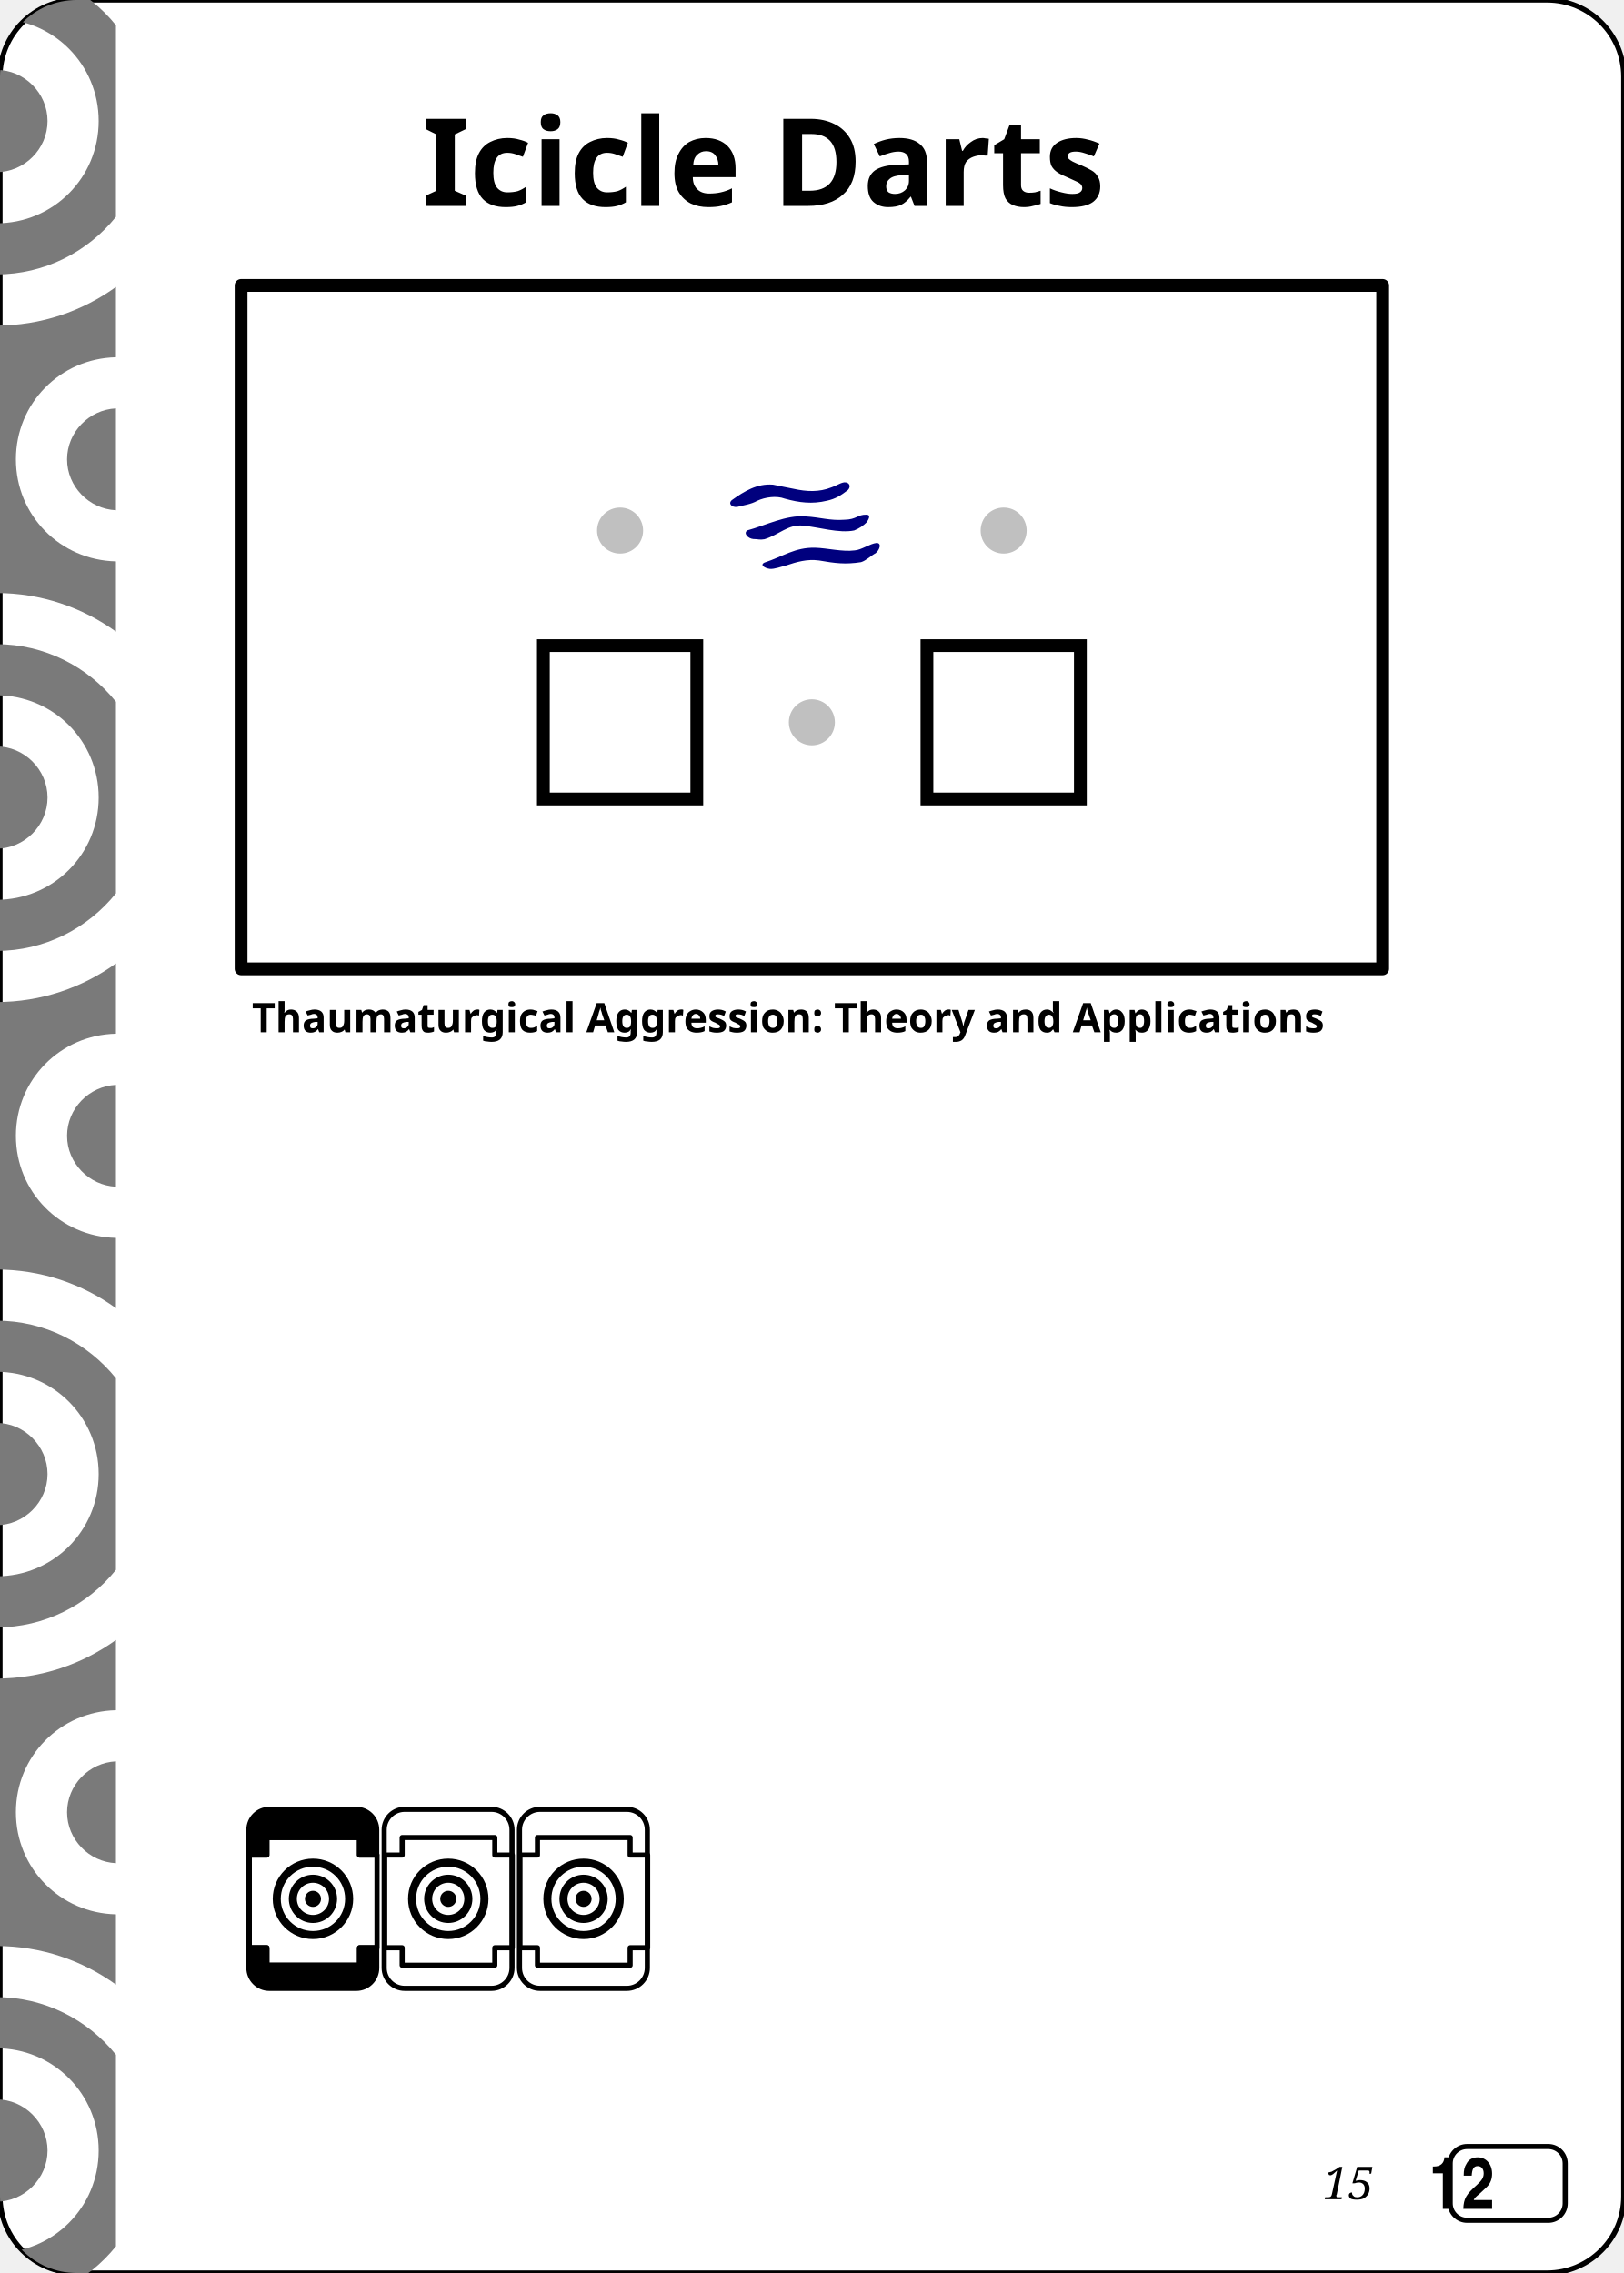
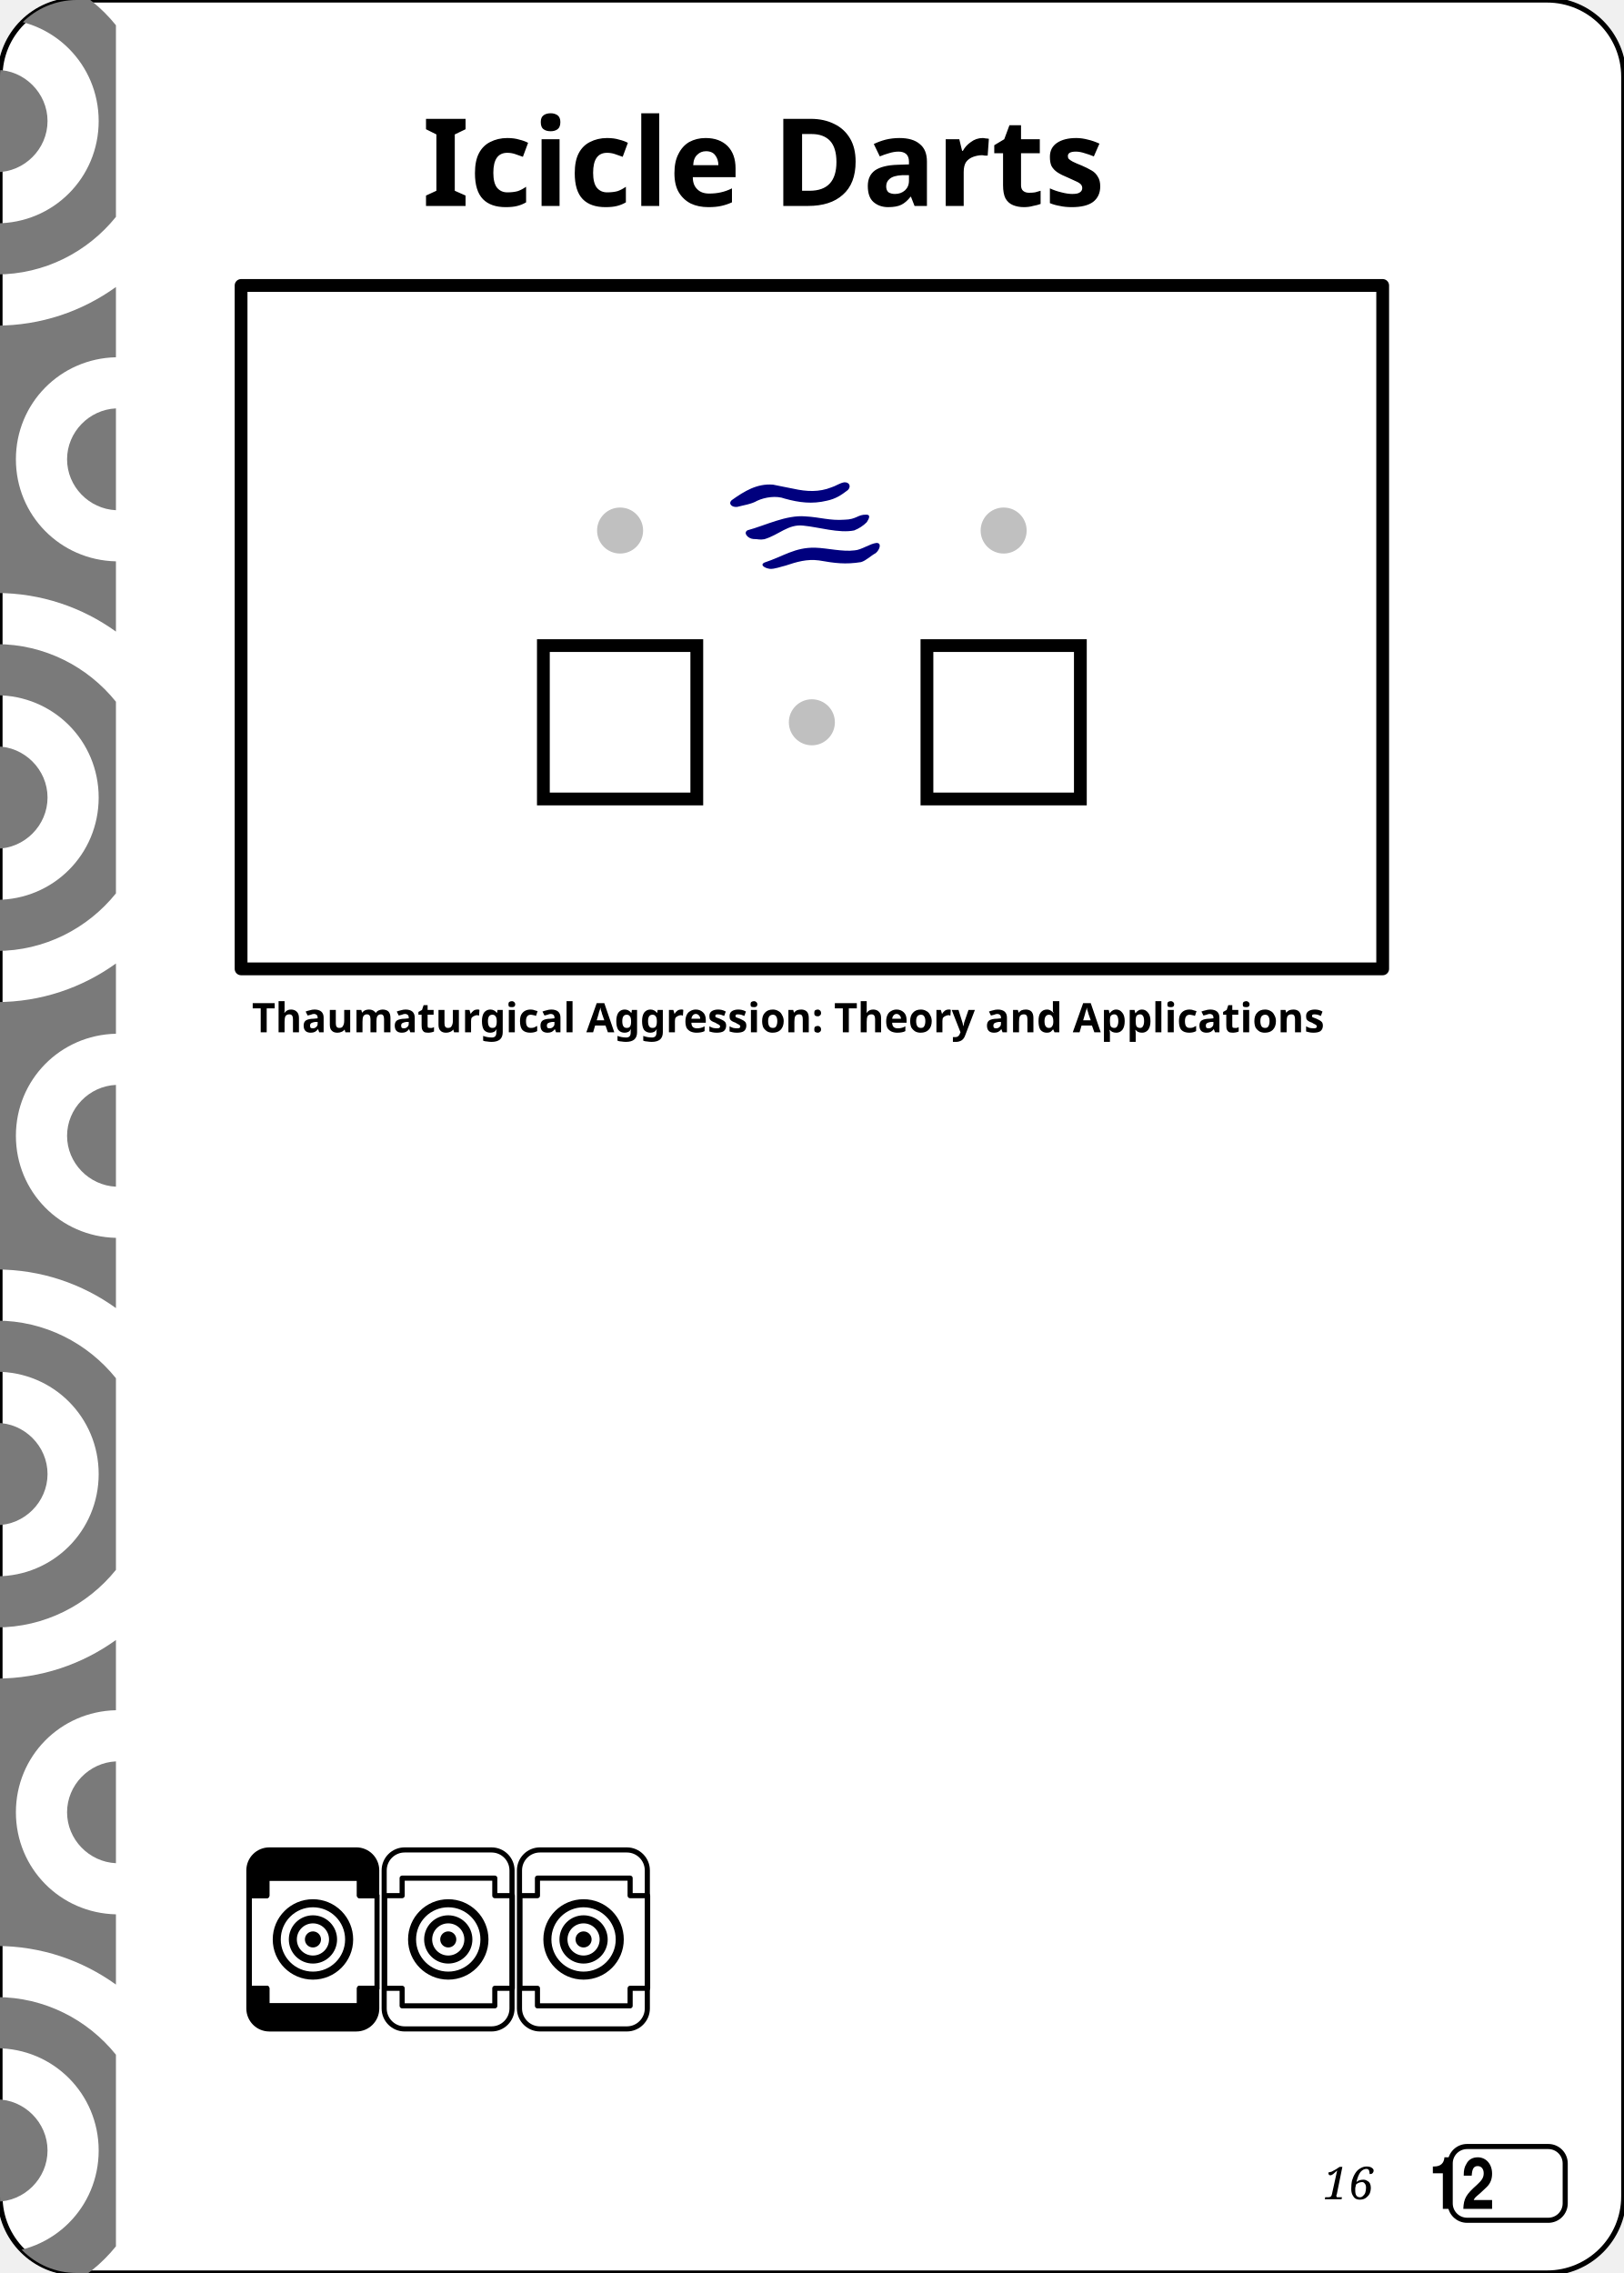
<svg xmlns="http://www.w3.org/2000/svg" xmlns:xlink="http://www.w3.org/1999/xlink" version="1.1" id="svg_root" width="63.5mm" height="88.9mm" viewBox="0 0 63.5 88.9">
  <defs>
    <clipPath id="clippath-1122">
      <rect id="sidebar-clip" x="3.5527137e-15" y="0" width="63.5" height="88.9" rx="3" ry="3" style="display:inline;fill:#ffffff;fill-opacity:1;stroke:none;stroke-width:0.2;stroke-miterlimit:4;stroke-dasharray:none;stroke-opacity:1" />
    </clipPath>
  </defs>
  <g id="card00">
    <rect id="rect1120" x="0" y="0" width="63.5" height="88.9" rx="3" ry="3" style="fill:#ffffff;stroke:none;stroke-width:0" />
    <g id="masters" style="display:none">
      <path style="color:#000000;font-style:normal;font-variant:normal;font-weight:normal;font-stretch:normal;font-size:medium;line-height:normal;font-family:sans-serif;text-indent:0;text-align:start;text-decoration:none;text-decoration-line:none;text-decoration-style:solid;text-decoration-color:#000000;letter-spacing:normal;word-spacing:normal;text-transform:none;writing-mode:lr-tb;direction:ltr;baseline-shift:baseline;text-anchor:start;white-space:normal;clip-rule:nonzero;display:inline;overflow:visible;visibility:visible;opacity:1;isolation:auto;mix-blend-mode:normal;color-interpolation:sRGB;color-interpolation-filters:linearRGB;solid-color:#000000;solid-opacity:1;fill:#303030;fill-opacity:1;fill-rule:evenodd;stroke:none;stroke-width:0.467;stroke-linecap:round;stroke-linejoin:miter;stroke-miterlimit:4;stroke-dasharray:none;stroke-dashoffset:0;stroke-opacity:1;filter:url(#filter9446);color-rendering:auto;image-rendering:auto;shape-rendering:auto;text-rendering:auto;enable-background:accumulate" d="M 3.395,0.496 C 3.162,0.413 2.97,0.396 2.764,0.425 2.402,0.478 1.899,0.587 1.497,0.768 1.062,0.964 0.961,1.113 0.605,1.311 0.273,1.495 -0.063,1.622 -0.328,1.902 -0.459,2.041 -0.343,2.149 -0.264,2.124 0.17,1.986 0.376,1.815 0.64,1.657 0.883,1.511 0.801,1.673 1.243,1.38 1.63,1.124 1.707,1.083 1.909,1.044 c 0.112,-0.047 0.228,-0.096 0.365,-0.139 0.322,-0.082 0.363,-0.059 0.765,-0.028 0.329,0.026 0.668,0.147 0.814,0.285 0.165,0.156 0.514,0.182 0.833,0.818 0.131,0.262 0.171,0.531 0.145,0.799 C 4.859,2.986 4.985,3.064 4.83,3.688 4.714,4.078 4.391,4.444 3.976,4.615 3.491,4.815 2.931,4.849 2.45,4.735 1.986,4.625 1.483,4.233 1.387,3.814 1.292,3.405 1.218,3.05 1.201,2.726 1.239,2.325 1.655,2.334 2.022,2.056 2.273,1.955 2.451,1.789 2.796,1.789 3.091,1.829 3.407,2.005 3.522,2.198 3.767,2.431 3.879,2.732 3.802,3.115 3.814,3.308 3.463,3.63 3.26,3.665 3.007,3.709 2.689,3.512 2.532,3.439 2.382,3.396 2.392,3.338 2.454,3.12 2.529,3.014 2.67,2.948 2.756,2.895 2.859,2.83 2.867,2.7 2.838,2.595 2.775,2.507 2.713,2.446 2.561,2.492 2.457,2.524 2.265,2.544 2.22,2.585 2.148,2.651 1.949,2.758 1.894,2.834 1.841,3.01 1.948,3.203 1.967,3.355 1.993,3.534 2.097,3.741 2.316,3.843 2.646,3.996 3.056,4.074 3.31,4.062 3.621,4.03 4.23,3.771 4.236,3.158 4.22,2.869 4.056,2.29 3.833,1.909 3.607,1.522 3.287,1.357 2.833,1.36 2.602,1.38 2.266,1.407 1.779,1.685 1.217,1.896 1.13,1.983 0.742,2.406 0.489,2.681 0.709,3.183 0.709,3.183 0.888,3.561 0.802,3.605 0.979,4.043 1.21,4.617 1.727,5.044 2.322,5.171 2.802,5.274 3.936,5.088 4.181,5.032 4.879,4.872 5.109,4.567 5.313,3.772 5.448,3.244 5.346,2.786 5.321,2.603 5.291,2.371 5.205,1.986 5.136,1.814 4.978,1.457 4.467,1.105 4.055,0.752 3.671,0.432 3.758,0.626 3.395,0.496 Z" id="element-air" />
      <path id="element-earth" style="color:#000000;font-style:normal;font-variant:normal;font-weight:normal;font-stretch:normal;font-size:medium;line-height:normal;font-family:sans-serif;text-indent:0;text-align:start;text-decoration:none;text-decoration-line:none;text-decoration-style:solid;text-decoration-color:#000000;letter-spacing:normal;word-spacing:normal;text-transform:none;writing-mode:lr-tb;direction:ltr;baseline-shift:baseline;text-anchor:start;white-space:normal;clip-rule:nonzero;display:inline;overflow:visible;visibility:visible;opacity:1;isolation:auto;mix-blend-mode:normal;color-interpolation:sRGB;color-interpolation-filters:linearRGB;solid-color:#000000;solid-opacity:1;fill:#004c00;fill-opacity:1;fill-rule:nonzero;stroke:none;stroke-width:0.467;stroke-linecap:round;stroke-linejoin:round;stroke-miterlimit:4;stroke-dasharray:none;stroke-dashoffset:0;stroke-opacity:1;color-rendering:auto;image-rendering:auto;shape-rendering:auto;text-rendering:auto;enable-background:accumulate" d="M 3.462,0.692 C 3.407,0.695 3.356,0.714 3.315,0.747 3.054,0.959 2.849,1.299 2.635,1.621 2.421,1.943 2.016,2.472 1.959,2.552 1.386,3.153 1.162,3.726 0.481,4.4 0.271,4.628 0.706,4.654 0.917,4.426 1.593,3.695 1.765,3.452 2.293,2.906 2.3,2.898 2.573,2.61 2.683,2.461 2.781,2.323 2.806,2.169 3.011,1.859 3.151,1.648 3.314,1.389 3.443,1.325 3.609,1.497 3.869,1.73 4.102,2.218 4.298,2.478 4.646,2.867 4.704,2.948 4.883,3.205 5.275,3.672 5.312,3.74 5.457,4.009 5.52,3.622 5.421,3.299 5.345,3.158 5.289,2.959 5.109,2.702 4.93,2.444 4.703,2.244 4.656,2.166 L 4.47,1.872 C 4.309,1.513 4.035,1.378 3.683,0.806 3.638,0.732 3.552,0.688 3.461,0.692 Z M 1.225,1.368 C 1.146,1.37 0.773,1.698 0.729,1.76 0.481,2.109 0.317,2.305 0.044,2.688 -0.135,2.938 0.198,2.995 0.377,2.745 0.586,2.453 1.068,1.94 1.221,1.889 c 0,0 0.502,0.363 0.669,0.452 0.28,0.152 0.603,-0.006 0.321,-0.155 C 2.249,2.206 1.968,1.997 1.854,1.859 1.695,1.673 1.418,1.437 1.225,1.368 Z m 2.872,1.881 c -0.183,0.009 -0.186,0.09 -0.09,0.236 0,0 0.366,0.619 0.493,1.007 C 4.661,4.759 5.171,4.712 5.007,4.369 4.811,3.96 4.318,3.362 4.318,3.362 4.273,3.289 4.187,3.245 4.096,3.249 Z M 3.493,3.386 C 3.359,3.388 3.252,3.512 3.254,3.636 L 3.185,4.779 C 3.181,5.085 3.65,4.848 3.646,4.543 3.614,4.296 3.711,3.769 3.493,3.386 Z m -0.822,-0.152 C 2.48,3.355 2.251,3.763 2.107,4.206 1.995,4.488 2.448,4.645 2.56,4.363 2.618,3.997 2.817,3.53 2.817,3.53 2.877,3.386 2.836,3.24 2.67,3.234 Z" />
      <path style="color:#000000;font-style:normal;font-variant:normal;font-weight:normal;font-stretch:normal;font-size:medium;line-height:normal;font-family:sans-serif;text-indent:0;text-align:start;text-decoration:none;text-decoration-line:none;text-decoration-style:solid;text-decoration-color:#000000;letter-spacing:normal;word-spacing:normal;text-transform:none;writing-mode:lr-tb;direction:ltr;baseline-shift:baseline;text-anchor:start;white-space:normal;clip-rule:nonzero;display:inline;overflow:visible;visibility:visible;opacity:1;isolation:auto;mix-blend-mode:normal;color-interpolation:sRGB;color-interpolation-filters:linearRGB;solid-color:#000000;solid-opacity:1;fill:#860000;fill-opacity:0.975;fill-rule:evenodd;stroke:none;stroke-width:0.467;stroke-linecap:round;stroke-linejoin:miter;stroke-miterlimit:4;stroke-dasharray:none;stroke-dashoffset:0;stroke-opacity:1;filter:url(#filter9446);color-rendering:auto;image-rendering:auto;shape-rendering:auto;text-rendering:auto;enable-background:accumulate" d="m 1.986,-0.02 c -0.069,0.07 0.008,0.216 0.008,0.216 0,0 0.059,0.238 0.082,0.456 C 2.098,0.87 2.071,1.052 2.057,1.181 2.034,1.389 1.848,1.78 1.704,1.998 1.56,2.216 1.468,2.438 1.457,2.708 c -0.002,0.055 0.018,0.162 0.027,0.214 C 1.322,3.099 1.147,3.186 0.981,3.232 0.759,3.294 0.412,3.464 0.112,3.74 c -0.239,0.22 -0.334,0.425 -0.415,0.709 -0.08,0.284 -0.13,0.517 -0.101,0.726 0,0 0.003,0.244 0.084,0.314 0.11,0.022 0.275,-0.096 0.275,-0.096 0.34,-0.242 0.654,-0.469 0.921,-0.551 0.291,-0.089 0.599,-0.06 0.798,3.025e-4 0.262,0.079 0.546,0.044 0.82,-0.016 0.189,-0.041 0.316,-0.135 0.455,-0.255 0.185,0.142 0.298,0.169 0.431,0.269 0.163,0.123 0.35,0.238 0.639,0.313 0.301,0.079 0.646,0.085 0.966,0.043 0.32,-0.042 0.613,-0.12 0.821,-0.298 0,0 0.179,-0.124 0.161,-0.194 -0.04,-0.064 -0.218,-0.133 -0.218,-0.133 0,0 -0.197,-0.076 -0.418,-0.198 C 5.11,4.252 4.939,4.038 4.791,3.907 4.615,3.752 4.569,3.544 4.492,3.332 4.416,3.122 4.32,2.853 4.025,2.66 3.883,2.568 3.745,2.49 3.598,2.436 3.563,2.285 3.565,2.145 3.583,1.99 3.641,1.708 3.553,1.329 3.447,1.057 3.335,0.77 3.104,0.622 2.954,0.466 2.794,0.299 2.571,0.117 2.345,0.033 c 0,0 -0.14,-0.058 -0.359,-0.053 z m 0.481,0.588 c 0.054,0.041 0.216,0.145 0.297,0.225 0.189,0.187 0.348,0.455 0.38,0.654 0.032,0.194 -0.005,0.365 -0.028,0.546 -0.014,0.117 0.002,0.246 0.05,0.37 -0.038,0.002 -0.134,0.005 -0.173,0.011 -0.132,0.018 -0.271,0.054 -0.421,0.106 -0.311,0.102 -0.071,0.164 0.243,0.134 0.245,-0.013 0.475,0.109 0.627,0.177 0.124,0.055 0.326,0.194 0.387,0.294 C 3.949,3.281 4.108,3.52 4.131,3.627 4.173,3.82 4.25,4.007 4.47,4.265 4.668,4.497 4.921,4.576 5.165,4.711 5.143,4.778 4.947,4.833 4.885,4.841 4.623,4.875 4.34,4.818 4.148,4.719 3.939,4.611 3.798,4.612 3.623,4.501 3.507,4.428 3.35,4.377 3.27,4.224 3.376,3.992 3.492,3.78 3.534,3.553 3.601,3.249 3.284,3.548 3.147,3.78 3.002,4.087 2.767,4.323 2.414,4.44 2.185,4.516 1.989,4.445 1.776,4.402 1.564,4.359 1.266,4.311 0.881,4.429 0.616,4.509 0.268,4.602 0.016,4.88 -0.011,4.736 0.063,4.59 0.086,4.52 0.162,4.291 0.381,4.059 0.525,3.925 0.746,3.721 1.022,3.66 1.25,3.597 1.419,3.55 1.491,3.553 1.667,3.407 1.796,3.616 1.978,3.787 2.193,3.926 2.459,4.096 2.397,3.809 2.141,3.531 1.975,3.349 1.915,3.191 1.891,2.797 1.879,2.595 1.979,2.375 2.116,2.167 2.294,1.92 2.444,1.703 2.481,1.365 2.504,1.098 2.525,0.753 2.468,0.568 Z" id="element-fire" />
      <path id="element-water" style="color:#000000;font-style:normal;font-variant:normal;font-weight:normal;font-stretch:normal;font-size:medium;line-height:normal;font-family:sans-serif;text-indent:0;text-align:start;text-decoration:none;text-decoration-line:none;text-decoration-style:solid;text-decoration-color:#000000;letter-spacing:normal;word-spacing:normal;text-transform:none;writing-mode:lr-tb;direction:ltr;baseline-shift:baseline;text-anchor:start;white-space:normal;clip-rule:nonzero;display:inline;overflow:visible;visibility:visible;opacity:1;isolation:auto;mix-blend-mode:normal;color-interpolation:sRGB;color-interpolation-filters:linearRGB;solid-color:#000000;solid-opacity:1;fill:#00007e;fill-opacity:1;fill-rule:evenodd;stroke:none;stroke-width:0.467;stroke-linecap:round;stroke-linejoin:miter;stroke-miterlimit:4;stroke-dasharray:none;stroke-dashoffset:0;stroke-opacity:1;color-rendering:auto;image-rendering:auto;shape-rendering:auto;text-rendering:auto;enable-background:accumulate" d="M 5.526,3.485 C 5.278,3.51 4.929,3.761 4.676,3.775 4.203,3.839 3.605,3.685 3.132,3.671 2.333,3.652 1.887,4.009 1.145,4.252 0.957,4.345 1.15,4.471 1.36,4.499 1.532,4.513 1.807,4.409 1.97,4.372 2.414,4.224 2.806,4.107 3.279,4.169 3.905,4.278 4.308,4.332 4.922,4.235 5.122,4.177 5.314,3.979 5.494,3.885 5.657,3.753 5.742,3.479 5.526,3.485 Z M 5.125,2.379 C 4.789,2.371 4.748,2.568 4.278,2.576 3.704,2.62 3.323,2.478 2.753,2.447 1.999,2.379 1.172,2.805 0.484,2.99 0.303,3.093 0.498,3.314 0.709,3.331 0.897,3.331 0.959,3.373 1.143,3.339 1.711,3.17 2.076,2.74 2.665,2.808 3.259,2.863 4.059,3.117 4.654,2.996 4.842,2.921 5.013,2.811 5.148,2.673 5.243,2.528 5.307,2.374 5.125,2.379 Z M 4.262,1.114 C 4.099,1.139 3.921,1.265 3.764,1.311 3.281,1.504 2.792,1.479 2.28,1.365 2.052,1.327 1.708,1.245 1.481,1.205 0.852,1.154 0.352,1.465 -0.13,1.809 -0.285,1.945 -0.133,2.1 0.078,2.076 0.321,2.009 0.623,1.974 0.863,1.835 1.165,1.695 1.611,1.626 1.941,1.752 2.502,1.908 3.013,1.972 3.589,1.833 3.928,1.76 4.142,1.622 4.411,1.414 4.546,1.272 4.464,1.098 4.262,1.114 Z" />
    </g>
    <rect id="card-border" x="0" y="0" width="63.5" height="88.9" rx="3" ry="3" style="fill:none;stroke:#000000;stroke-width:0.2;stroke-miterlimit:4;stroke-dasharray:none;stroke-opacity:1;fill-opacity:1" />
    <text id="spell-title" xml:space="preserve" style="font-style:normal;font-variant:normal;font-weight:bold;font-stretch:normal;font-size:3.175px;line-height:125%;font-family:Lato;-inkscape-font-specification:'Lato Bold';text-align:center;letter-spacing:0px;word-spacing:0px;text-anchor:middle;display:inline;fill:#000000;fill-opacity:1;stroke:none;stroke-width:0.265" x="31.785" y="8.054">
      <tspan x="31.785" y="8.054" style="font-style:normal;font-variant:normal;font-weight:bold;font-stretch:normal;font-size:4.763px;font-family:CCTreasureTrove;-inkscape-font-specification:'CCTreasureTrove Bold';fill:#000000;fill-opacity:1;stroke-width:0.265" id="tspan64-5">Icicle Darts</tspan>
    </text>
    <text id="class-name" xml:space="preserve" style="font-style:normal;font-variant:normal;font-weight:bold;font-stretch:normal;font-size:1.587px;line-height:125%;font-family:Lato;-inkscape-font-specification:'Lato Bold';text-align:center;letter-spacing:0px;word-spacing:0px;text-anchor:middle;display:inline;fill:#000000;fill-opacity:1;stroke:none;stroke-width:0.265" x="31.785" y="40.376">
      <tspan x="31.785" y="40.376" style="font-style:normal;font-variant:normal;font-weight:bold;font-stretch:normal;font-size:1.587px;font-family:CCTreasureTrove;-inkscape-font-specification:'CCTreasureTrove Bold';fill:#000000;fill-opacity:1;stroke-width:0.265" id="tspan7315">Thaumaturgical Aggression: Theory and Applications</tspan>
    </text>
    <path id="sidebar-circles" style="color:#000000;display:inline;fill:#7a7a7a;stroke-linecap:round;-inkscape-stroke:none;fill-opacity:1" d="M -5.876 -3.443 C -8.45 -1.631 -10.14 1.357 -10.14 4.735 C -10.14 8.707 -7.808 12.147 -4.443 13.759 C -5.039 15.039 -5.377 16.463 -5.377 17.964 C -5.377 19.466 -5.039 20.889 -4.443 22.168 C -7.809 23.781 -10.14 27.221 -10.14 31.193 C -10.14 35.165 -7.808 38.606 -4.443 40.218 C -5.039 41.498 -5.377 42.921 -5.377 44.423 C -5.377 45.924 -5.039 47.347 -4.443 48.626 C -7.809 50.239 -10.14 53.679 -10.14 57.651 C -10.14 61.623 -7.808 65.064 -4.443 66.676 C -5.039 67.956 -5.377 69.379 -5.377 70.881 C -5.377 72.382 -5.039 73.805 -4.443 75.085 C -7.809 76.697 -10.14 80.138 -10.14 84.11 C -10.14 86.866 -9.018 89.367 -7.206 91.178 L -3.893 91.178 C -6.423 89.837 -8.141 87.181 -8.141 84.11 C -8.141 79.679 -4.571 76.11 -0.141 76.11 C 1.609 76.11 3.219 76.673 4.534 77.619 L 4.534 74.872 C 2.355 74.824 0.622 73.071 0.622 70.881 C 0.622 68.69 2.355 66.937 4.534 66.889 L 4.534 64.142 C 3.219 65.088 1.609 65.651 -0.141 65.651 C -4.571 65.651 -8.141 62.081 -8.141 57.651 C -8.141 53.221 -4.571 49.651 -0.141 49.651 C 1.609 49.651 3.219 50.214 4.534 51.161 L 4.534 48.414 C 2.355 48.366 0.622 46.613 0.622 44.423 C 0.622 42.232 2.355 40.479 4.534 40.431 L 4.534 37.683 C 3.219 38.63 1.609 39.193 -0.141 39.193 C -4.571 39.193 -8.141 35.623 -8.141 31.193 C -8.141 26.763 -4.571 23.193 -0.141 23.193 C 1.609 23.193 3.219 23.756 4.534 24.702 L 4.534 21.955 C 2.355 21.907 0.622 20.155 0.622 17.964 C 0.622 15.774 2.355 14.021 4.534 13.973 L 4.534 11.225 C 3.219 12.172 1.609 12.735 -0.141 12.735 C -4.571 12.735 -8.141 9.165 -8.141 4.735 C -8.141 0.304 -4.571 -3.265 -0.141 -3.265 C 1.609 -3.265 3.219 -2.702 4.534 -1.756 L 4.534 -3.443 L -5.876 -3.443 z M -0.141 -1.266 C -3.442 -1.266 -6.141 1.433 -6.141 4.735 C -6.141 8.036 -3.442 10.734 -0.141 10.734 C 1.745 10.734 3.432 9.852 4.534 8.482 L 4.534 0.987 C 3.432 -0.383 1.745 -1.266 -0.141 -1.266 z M -0.141 0.734 C 2.08 0.734 3.859 2.514 3.859 4.735 C 3.859 6.956 2.08 8.734 -0.141 8.734 C -2.362 8.734 -4.141 6.956 -4.141 4.735 C -4.141 2.514 -2.362 0.734 -0.141 0.734 z M -0.141 2.734 C -1.233 2.734 -2.14 3.642 -2.14 4.735 C -2.14 5.827 -1.233 6.734 -0.141 6.734 C 0.952 6.734 1.859 5.827 1.859 4.735 C 1.859 3.642 0.952 2.734 -0.141 2.734 z M -2.56 14.436 C -1.872 14.608 -1.157 14.707 -0.422 14.727 C -1.025 15.663 -1.378 16.774 -1.378 17.964 C -1.378 19.154 -1.026 20.265 -0.423 21.2 C -1.157 21.22 -1.872 21.319 -2.56 21.491 C -3.081 20.427 -3.378 19.232 -3.378 17.964 C -3.378 16.696 -3.081 15.5 -2.56 14.436 z M 4.534 15.973 C 3.482 16.022 2.623 16.902 2.623 17.964 C 2.623 19.027 3.482 19.906 4.534 19.955 L 4.534 15.973 z M -0.141 25.193 C -3.442 25.193 -6.141 27.891 -6.141 31.193 C -6.141 34.495 -3.442 37.193 -0.141 37.193 C 1.745 37.193 3.432 36.311 4.534 34.941 L 4.534 27.445 C 3.432 26.075 1.745 25.193 -0.141 25.193 z M -0.141 27.193 C 2.08 27.193 3.859 28.972 3.859 31.193 C 3.859 33.414 2.08 35.193 -0.141 35.193 C -2.362 35.193 -4.141 33.414 -4.141 31.193 C -4.141 28.972 -2.362 27.193 -0.141 27.193 z M -0.141 29.193 C -1.233 29.193 -2.14 30.1 -2.14 31.193 C -2.14 32.286 -1.233 33.193 -0.141 33.193 C 0.952 33.193 1.859 32.286 1.859 31.193 C 1.859 30.1 0.952 29.193 -0.141 29.193 z M -2.56 40.895 C -1.872 41.066 -1.157 41.165 -0.422 41.186 C -1.025 42.121 -1.378 43.232 -1.378 44.423 C -1.378 45.613 -1.026 46.723 -0.423 47.658 C -1.157 47.679 -1.872 47.777 -2.56 47.949 C -3.081 46.885 -3.378 45.691 -3.378 44.423 C -3.378 43.154 -3.081 41.958 -2.56 40.895 z M 4.534 42.432 C 3.482 42.48 2.623 43.36 2.623 44.423 C 2.623 45.485 3.482 46.365 4.534 46.413 L 4.534 42.432 z M -0.141 51.651 C -3.442 51.651 -6.141 54.349 -6.141 57.651 C -6.141 60.953 -3.442 63.651 -0.141 63.651 C 1.745 63.651 3.432 62.769 4.534 61.399 L 4.534 53.904 C 3.432 52.533 1.745 51.651 -0.141 51.651 z M -0.141 53.651 C 2.08 53.651 3.859 55.43 3.859 57.651 C 3.859 59.872 2.08 61.651 -0.141 61.651 C -2.362 61.651 -4.141 59.872 -4.141 57.651 C -4.141 55.43 -2.362 53.651 -0.141 53.651 z M -0.141 55.651 C -1.233 55.651 -2.14 56.559 -2.14 57.651 C -2.14 58.744 -1.233 59.651 -0.141 59.651 C 0.952 59.651 1.859 58.744 1.859 57.651 C 1.859 56.559 0.952 55.651 -0.141 55.651 z M -2.56 67.353 C -1.872 67.525 -1.157 67.623 -0.422 67.644 C -1.025 68.579 -1.378 69.691 -1.378 70.881 C -1.378 72.071 -1.026 73.181 -0.423 74.116 C -1.157 74.137 -1.872 74.236 -2.56 74.407 C -3.081 73.344 -3.378 72.149 -3.378 70.881 C -3.378 69.613 -3.081 68.417 -2.56 67.353 z M 4.534 68.89 C 3.482 68.938 2.623 69.819 2.623 70.881 C 2.623 71.943 3.482 72.823 4.534 72.872 L 4.534 68.89 z M -0.141 78.109 C -3.442 78.109 -6.141 80.808 -6.141 84.11 C -6.141 87.411 -3.442 90.109 -0.141 90.109 C 1.745 90.109 3.432 89.227 4.534 87.857 L 4.534 80.362 C 3.432 78.992 1.745 78.109 -0.141 78.109 z M -0.141 80.109 C 2.08 80.109 3.859 81.889 3.859 84.11 C 3.859 86.331 2.08 88.109 -0.141 88.109 C -2.362 88.109 -4.141 86.331 -4.141 84.11 C -4.141 81.889 -2.362 80.109 -0.141 80.109 z M -0.141 82.109 C -1.233 82.109 -2.14 83.017 -2.14 84.11 C -2.14 85.202 -1.233 86.109 -0.141 86.109 C 0.952 86.109 1.859 85.202 1.859 84.11 C 1.859 83.017 0.952 82.109 -0.141 82.109 z M 4.534 90.6 C 4.24 90.812 3.934 91.007 3.612 91.178 L 4.534 91.178 L 4.534 90.6 z " clip-path="url(#clippath-1122)" />
    <text id="rev-id" xml:space="preserve" style="font-style:normal;font-weight:normal;font-size:1.764px;line-height:125%;font-family:Georgia;text-align:end;letter-spacing:0px;word-spacing:0px;text-anchor:end;display:inline;fill:#000000;fill-opacity:1;stroke:none;stroke-width:0.265" x="57.138" y="86.014">
-       <tspan x="56.012" y="86.014" style="font-style:italic;font-variant:normal;font-weight:normal;font-stretch:normal;font-size:1.764px;font-family:Georgia;text-align:end;text-anchor:end;fill:#000000;fill-opacity:1;stroke-width:0.265" id="tspan71">15</tspan>
+       <tspan x="56.012" y="86.014" style="font-style:italic;font-variant:normal;font-weight:normal;font-stretch:normal;font-size:1.764px;font-family:Georgia;text-align:end;text-anchor:end;fill:#000000;fill-opacity:1;stroke-width:0.265" id="tspan71">16</tspan>
    </text>
    <text xml:space="preserve" style="font-size:2.822px;line-height:1.25;font-family:'Fira Sans';-inkscape-font-specification:'Fira Sans';display:inline;stroke-width:0.265" x="59.001" y="86.39" id="spell-id">
      <tspan id="tspan3892" style="font-style:normal;font-variant:normal;font-weight:bold;font-stretch:condensed;font-size:2.822px;font-family:'Arial Narrow';-inkscape-font-specification:'Arial Narrow Bold Condensed';text-align:center;text-anchor:middle;stroke-width:0.265" x="59.001" y="86.39">12</tspan>
    </text>
    <rect style="display:inline;fill:none;fill-opacity:0.458;stroke:#000000;stroke-width:0.2;stroke-linecap:round;stroke-linejoin:round;stroke-dasharray:none;stroke-opacity:1" id="spell-id-border" width="4.498" height="2.885" x="56.713" y="83.953" ry="0.662" />
    <rect style="display:inline;fill:none;stroke:#000000;stroke-width:0.5;stroke-linecap:round;stroke-linejoin:round;stroke-dasharray:none;stroke-opacity:1" id="spell-pattern-border" width="44.645" height="26.728" x="9.428" y="11.165" />
    <flowRoot transform="matrix(0.2645833,0,0,0.2645833,1.794193,3.940711)" xml:space="preserve" id="spell-description" style="font-style:normal;font-weight:normal;font-size:10.667px;line-height:125%;font-family:sans-serif;letter-spacing:0px;word-spacing:0px;display:inline;fill:#000000;fill-opacity:1;stroke:none;stroke-width:1px;stroke-linecap:butt;stroke-linejoin:miter;stroke-opacity:1">
      <flowRegion id="flowRegion4270">
        <rect x="28.8" y="146" width="171.755" height="163.491" id="rect88" />
      </flowRegion>
      <flowPara id="flowPara91" style="font-style:normal;font-variant:normal;font-weight:normal;font-stretch:normal;font-size:10.667px;font-family:'Slabo 27px';-inkscape-font-specification:'Slabo 27px, '">Icicles form in the air above the target and strike downward to attack.</flowPara>
      <flowPara id="flowPara91" style="font-style:normal;font-variant:normal;font-weight:normal;font-stretch:normal;font-size:10.667px;font-family:'Slabo 27px';-inkscape-font-specification:'Slabo 27px, '"> </flowPara>
      <flowPara id="flowPara91" style="font-style:normal;font-variant:normal;font-weight:normal;font-stretch:normal;font-size:10.667px;font-family:'Slabo 27px';-inkscape-font-specification:'Slabo 27px, '">If current element includes Water, then 2 foes in the same location may be targeted.</flowPara>
    </flowRoot>
-     <flowRoot transform="matrix(0.2645833,0,0,0.2645833,1.807259,41.51155)" xml:space="preserve" id="spell-info" style="font-style:normal;font-weight:normal;font-size:9.333px;line-height:125%;font-family:sans-serif;letter-spacing:0px;word-spacing:0px;display:inline;fill:#000000;fill-opacity:1;stroke:none;stroke-width:1px;stroke-linecap:butt;stroke-linejoin:miter;stroke-opacity:1">
+     <flowRoot transform="matrix(0.2645833,0,0,0.2645833,1.807259,43.09905)" xml:space="preserve" id="spell-info" style="font-style:normal;font-weight:normal;font-size:9.333px;line-height:125%;font-family:sans-serif;letter-spacing:0px;word-spacing:0px;display:inline;fill:#000000;fill-opacity:1;stroke:none;stroke-width:1px;stroke-linecap:butt;stroke-linejoin:miter;stroke-opacity:1">
      <flowRegion id="flowRegion1289">
        <rect x="28.8" y="146" width="172.117" height="130.355" id="rect1287" />
      </flowRegion>
      <flowPara id="flowPara1291" style="font-style:normal;font-variant:normal;font-weight:normal;font-stretch:normal;font-size:9.333px;font-family:'Slabo 27px';-inkscape-font-specification:'Slabo 27px, '">Target: A foe within range</flowPara>
    </flowRoot>
-     <g id="range-cards" transform="translate(-4.061215,-0.2584242)" style="display:inline">
+     <g id="range-cards" transform="translate(-4.061215,1.329076)" style="display:inline">
      <g id="use26838" style="display:inline" transform="translate(6.349999,-8.466665)">
        <rect style="fill:none;fill-opacity:0.623;stroke:#000000;stroke-width:0.2;stroke-linecap:round;stroke-linejoin:round;stroke-dasharray:none;stroke-opacity:1" id="rect6629" width="5" height="7" x="12.735" y="79.491" ry="0.801" />
        <path id="path6631" style="fill:none;fill-opacity:0.623;stroke:#000000;stroke-width:0.2;stroke-linecap:round;stroke-linejoin:round;stroke-dasharray:none;stroke-opacity:1" d="m 13.438,80.594 v 0.685 H 12.753 v 3.624 h 0.685 v 0.685 h 3.624 v -0.685 h 0.685 v -3.624 h -0.685 v -0.685 z" />
      </g>
      <g id="use26840" style="display:inline" transform="translate(11.64166,-8.466665)">
        <rect style="fill:none;fill-opacity:0.623;stroke:#000000;stroke-width:0.2;stroke-linecap:round;stroke-linejoin:round;stroke-dasharray:none;stroke-opacity:1" id="rect6635" width="5" height="7" x="12.735" y="79.491" ry="0.801" />
        <path id="path6637" style="fill:none;fill-opacity:0.623;stroke:#000000;stroke-width:0.2;stroke-linecap:round;stroke-linejoin:round;stroke-dasharray:none;stroke-opacity:1" d="m 13.438,80.594 v 0.685 H 12.753 v 3.624 h 0.685 v 0.685 h 3.624 v -0.685 h 0.685 v -3.624 h -0.685 v -0.685 z" />
      </g>
      <g id="use27284" style="display:inline" transform="translate(1.058334,-8.466665)">
        <path id="path6623" style="fill:#000000;fill-opacity:1;stroke:#000000;stroke-width:0.2;stroke-linecap:round;stroke-linejoin:round;stroke-dasharray:none;stroke-opacity:1" d="m 13.537,79.491 c -0.444,0 -0.801,0.357 -0.801,0.801 v 5.398 c 0,0.444 0.357,0.802 0.801,0.802 h 3.398 c 0.444,0 0.801,-0.358 0.801,-0.802 v -0.787 h -0.673 v 0.685 h -3.624 v -0.685 H 12.753 v -3.624 h 0.685 v -0.685 h 3.624 v 0.685 h 0.673 v -0.988 c 0,-0.444 -0.357,-0.801 -0.801,-0.801 z" />
        <path id="path6625" style="fill:none;fill-opacity:1;stroke:#000000;stroke-width:0.2;stroke-linecap:round;stroke-linejoin:round;stroke-dasharray:none;stroke-opacity:1" d="m 13.438,80.594 v 0.685 H 12.753 v 3.624 h 0.685 v 0.685 h 3.624 v -0.685 h 0.685 v -3.624 h -0.685 v -0.685 z" />
      </g>
    </g>
-     <g id="range-0" transform="translate(57.66711,-19.09625)" style="display:inline">
+     <g id="range-0" transform="translate(57.66711,-17.50875)" style="display:inline">
      <path id="path21899" style="fill:#010101;stroke-width:0.25;stroke-linecap:round" d="m -45.429,91.79 a 1.572,1.572 0 0 0 -1.572,1.573 1.572,1.572 0 0 0 1.572,1.572 1.572,1.572 0 0 0 1.573,-1.572 1.572,1.572 0 0 0 -1.573,-1.573 z m 0,0.315 a 1.258,1.258 0 0 1 1.258,1.258 1.258,1.258 0 0 1 -1.258,1.258 1.258,1.258 0 0 1 -1.258,-1.258 1.258,1.258 0 0 1 1.258,-1.258 z m 0,0.314 a 0.943,0.943 0 0 0 -0.943,0.944 0.943,0.943 0 0 0 0.943,0.943 0.943,0.943 0 0 0 0.944,-0.943 0.943,0.943 0 0 0 -0.944,-0.944 z m 0,0.315 a 0.629,0.629 0 0 1 0.629,0.629 0.629,0.629 0 0 1 -0.629,0.629 0.629,0.629 0 0 1 -0.629,-0.629 0.629,0.629 0 0 1 0.629,-0.629 z m 0,0.314 a 0.314,0.314 0 0 0 -0.314,0.315 0.314,0.314 0 0 0 0.314,0.314 0.314,0.314 0 0 0 0.315,-0.314 0.314,0.314 0 0 0 -0.315,-0.315 z" />
    </g>
-     <g id="range-1" transform="translate(62.95877,-19.09625)" style="display:inline">
+     <g id="range-1" transform="translate(62.95877,-17.50875)" style="display:inline">
      <path id="path6812" style="fill:#010101;stroke-width:0.25;stroke-linecap:round" d="m -45.429,91.79 a 1.572,1.572 0 0 0 -1.572,1.573 1.572,1.572 0 0 0 1.572,1.572 1.572,1.572 0 0 0 1.573,-1.572 1.572,1.572 0 0 0 -1.573,-1.573 z m 0,0.315 a 1.258,1.258 0 0 1 1.258,1.258 1.258,1.258 0 0 1 -1.258,1.258 1.258,1.258 0 0 1 -1.258,-1.258 1.258,1.258 0 0 1 1.258,-1.258 z m 0,0.314 a 0.943,0.943 0 0 0 -0.943,0.944 0.943,0.943 0 0 0 0.943,0.943 0.943,0.943 0 0 0 0.944,-0.943 0.943,0.943 0 0 0 -0.944,-0.944 z m 0,0.315 a 0.629,0.629 0 0 1 0.629,0.629 0.629,0.629 0 0 1 -0.629,0.629 0.629,0.629 0 0 1 -0.629,-0.629 0.629,0.629 0 0 1 0.629,-0.629 z m 0,0.314 a 0.314,0.314 0 0 0 -0.314,0.315 0.314,0.314 0 0 0 0.314,0.314 0.314,0.314 0 0 0 0.315,-0.314 0.314,0.314 0 0 0 -0.315,-0.315 z" />
    </g>
-     <g id="range-2" transform="translate(68.25044,-19.09625)" style="display:inline">
+     <g id="range-2" transform="translate(68.25044,-17.50875)" style="display:inline">
      <path id="path6816" style="fill:#010101;stroke-width:0.25;stroke-linecap:round" d="m -45.429,91.79 a 1.572,1.572 0 0 0 -1.572,1.573 1.572,1.572 0 0 0 1.572,1.572 1.572,1.572 0 0 0 1.573,-1.572 1.572,1.572 0 0 0 -1.573,-1.573 z m 0,0.315 a 1.258,1.258 0 0 1 1.258,1.258 1.258,1.258 0 0 1 -1.258,1.258 1.258,1.258 0 0 1 -1.258,-1.258 1.258,1.258 0 0 1 1.258,-1.258 z m 0,0.314 a 0.943,0.943 0 0 0 -0.943,0.944 0.943,0.943 0 0 0 0.943,0.943 0.943,0.943 0 0 0 0.944,-0.943 0.943,0.943 0 0 0 -0.944,-0.944 z m 0,0.315 a 0.629,0.629 0 0 1 0.629,0.629 0.629,0.629 0 0 1 -0.629,0.629 0.629,0.629 0 0 1 -0.629,-0.629 0.629,0.629 0 0 1 0.629,-0.629 z m 0,0.314 a 0.314,0.314 0 0 0 -0.314,0.315 0.314,0.314 0 0 0 0.314,0.314 0.314,0.314 0 0 0 0.315,-0.314 0.314,0.314 0 0 0 -0.315,-0.315 z" />
    </g>
    <circle id="circle1124" cx="24.25" cy="20.75" r="0.9" style="fill:#c0c0c0;stroke:none;stroke-width:0" />
    <use id="use1125" xlink:href="#element-water" width="100%" height="100%" x="28.75" y="17.75" />
    <circle id="circle1126" cx="39.25" cy="20.75" r="0.9" style="fill:#c0c0c0;stroke:none;stroke-width:0" />
    <rect id="rect1127" x="21.25" y="25.25" width="6" height="6" style="fill:none;stroke:#000000;stroke-width:0.5;stroke-linecap:round;stroke-miterlimit:2" />
    <circle id="circle1128" cx="31.75" cy="28.25" r="0.9" style="fill:#c0c0c0;stroke:none;stroke-width:0" />
    <rect id="rect1129" x="36.25" y="25.25" width="6" height="6" style="fill:none;stroke:#000000;stroke-width:0.5;stroke-linecap:round;stroke-miterlimit:2" />
  </g>
</svg>
